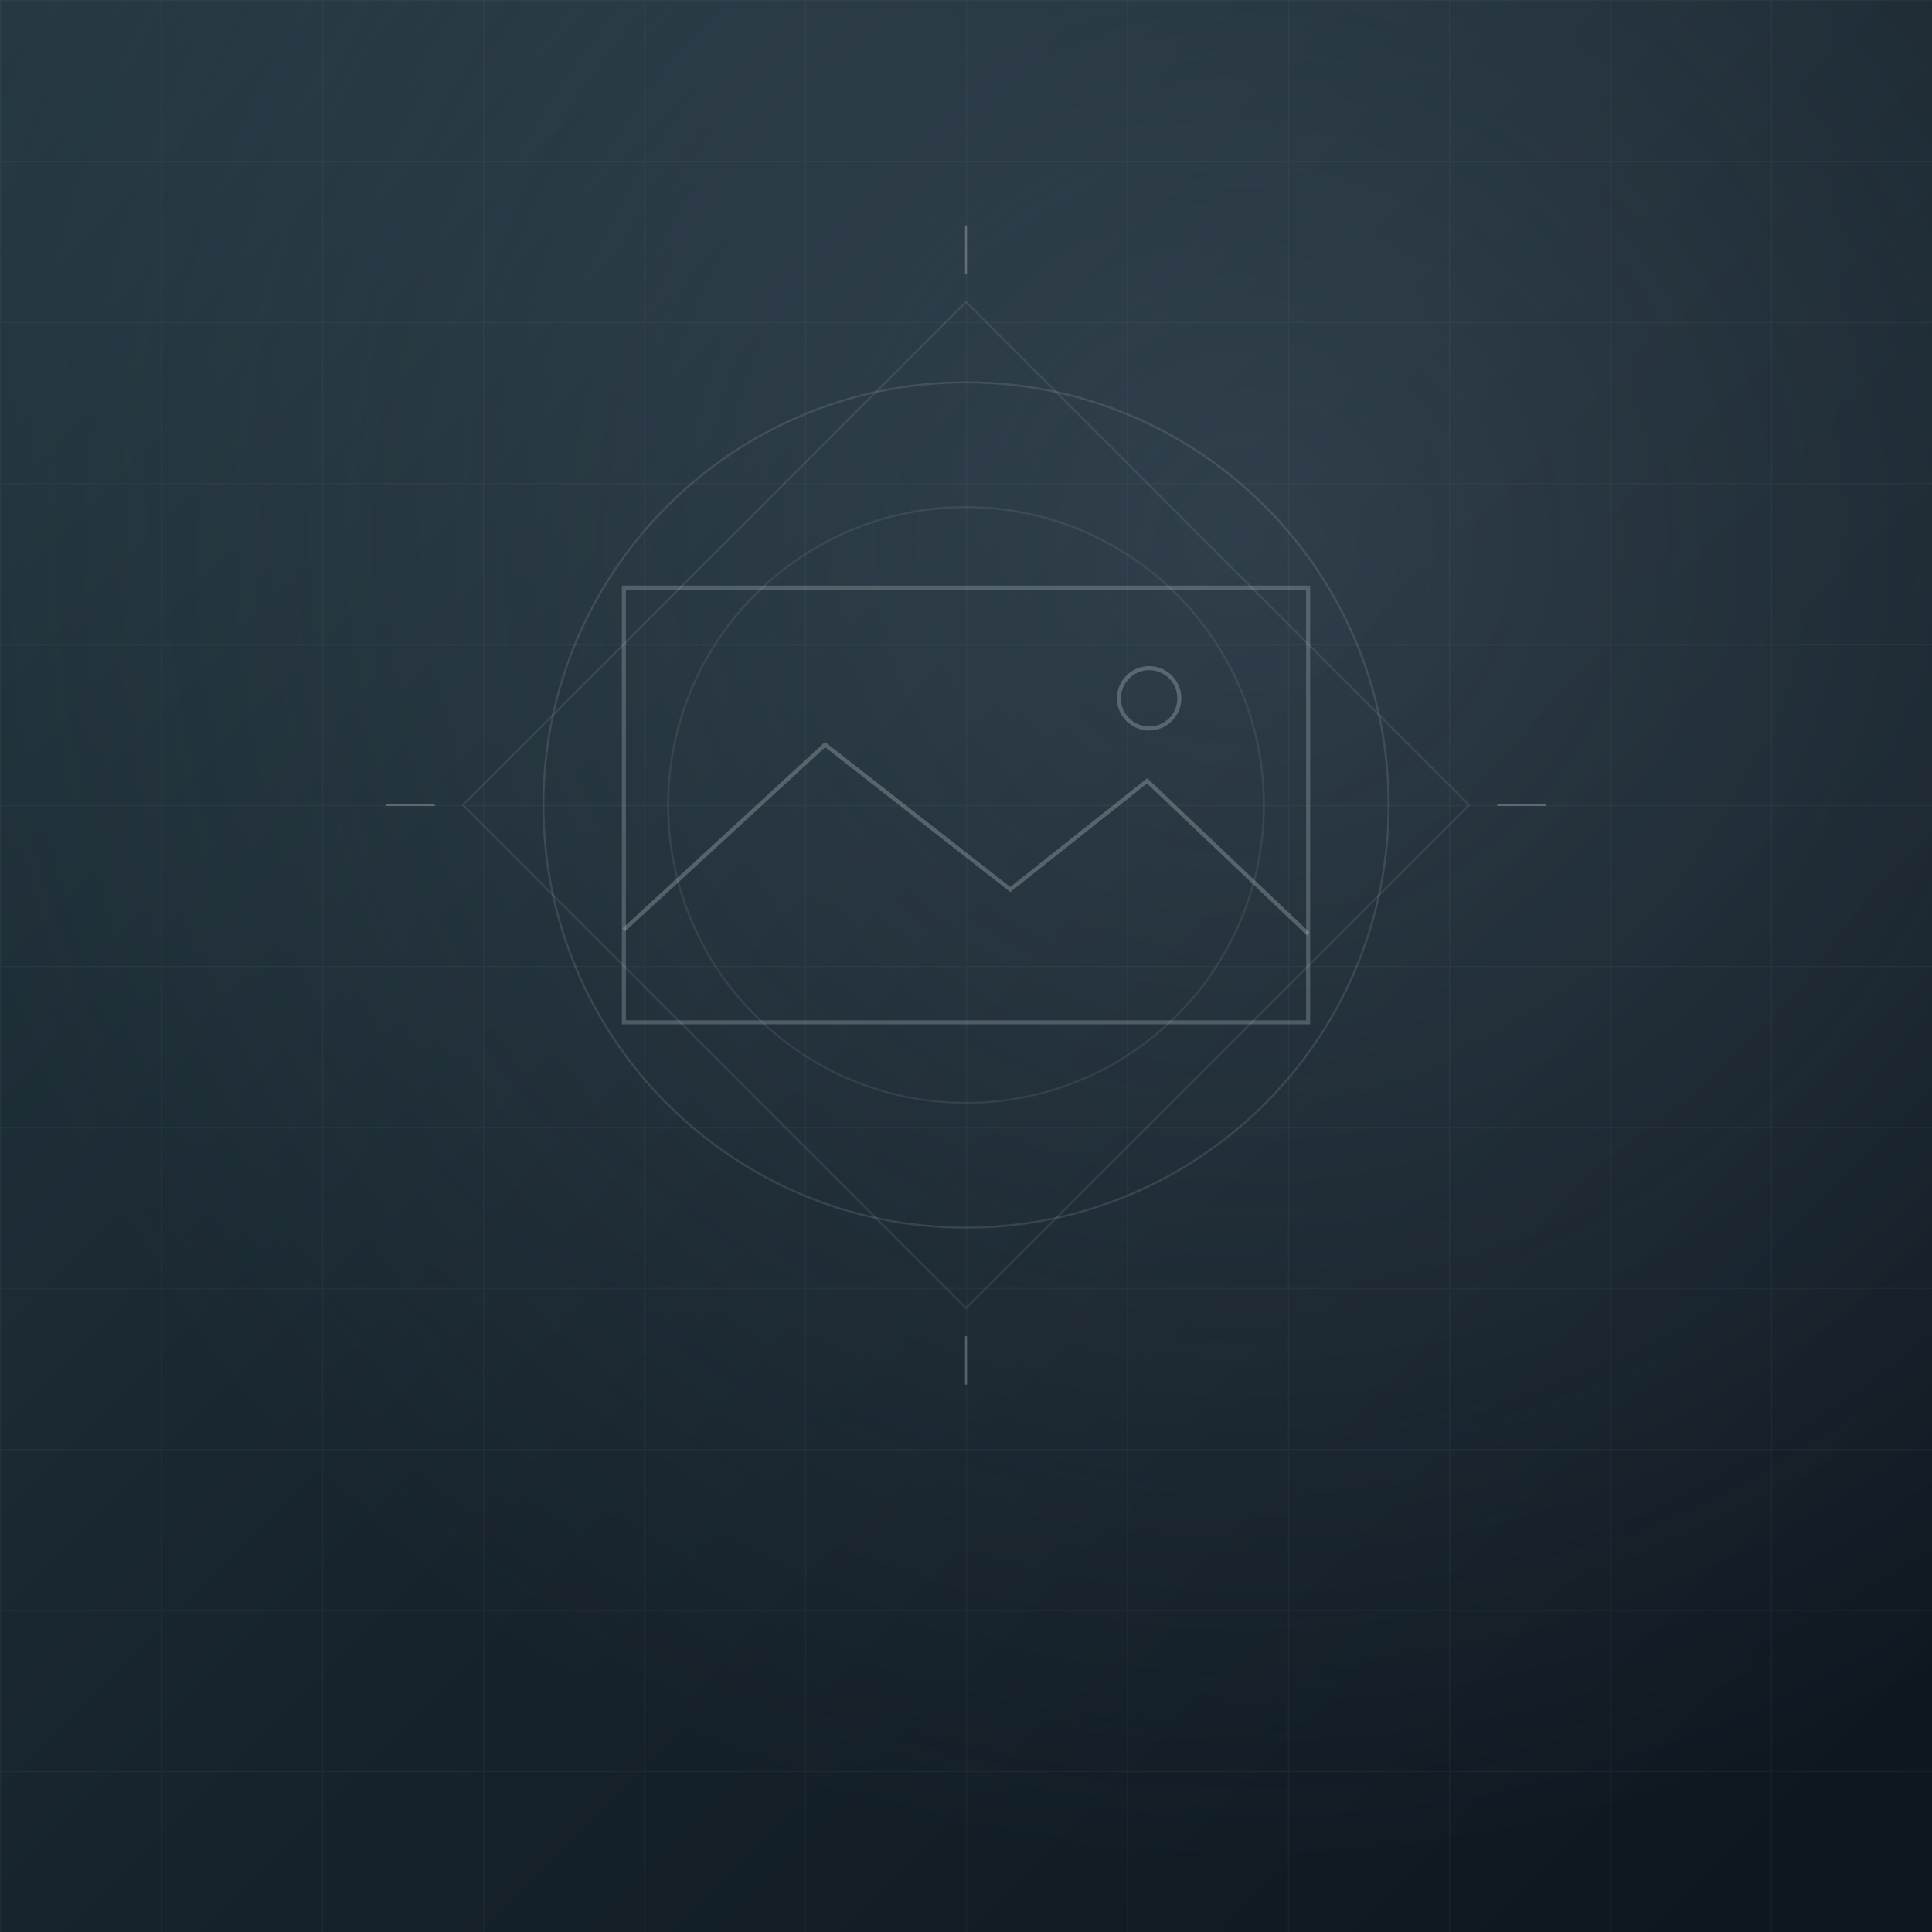
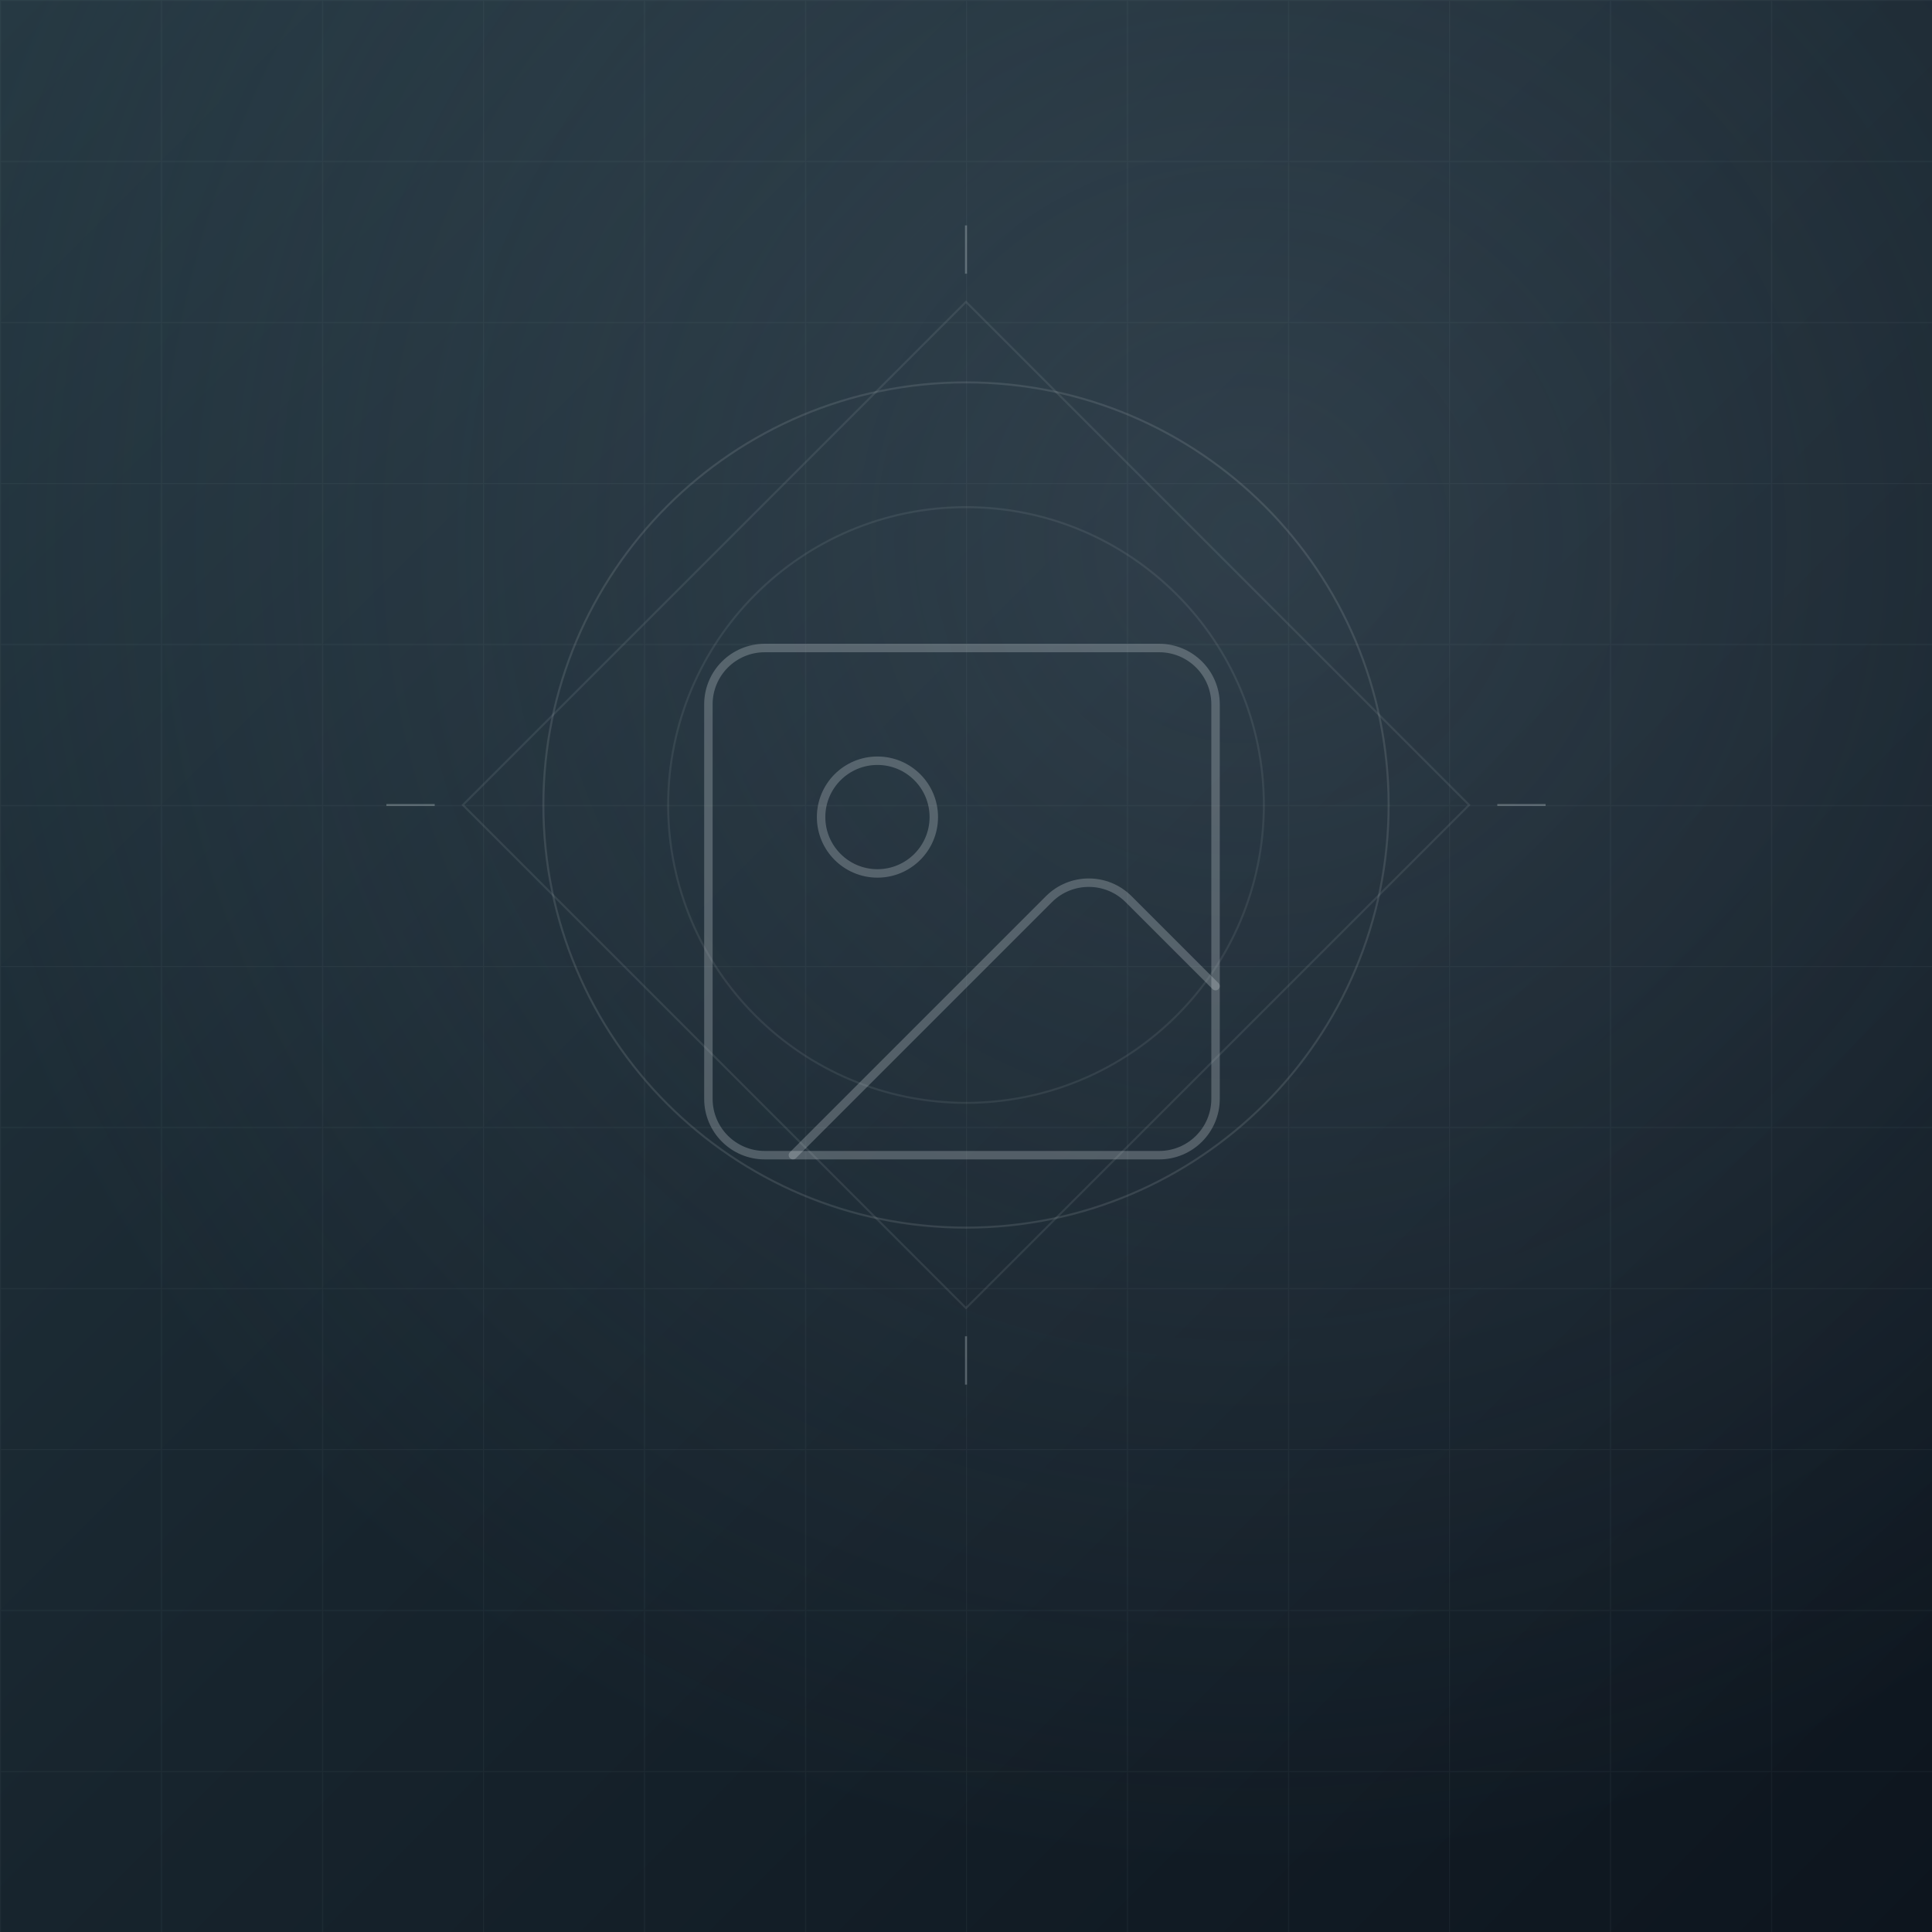
<svg xmlns="http://www.w3.org/2000/svg" width="960" height="960" viewBox="0 0 960 960" fill="none">
  <defs>
    <linearGradient id="surface" x1="0" y1="0" x2="960" y2="960" gradientUnits="userSpaceOnUse">
      <stop stop-color="#263943" />
      <stop offset=".5" stop-color="#17242d" />
      <stop offset="1" stop-color="#0d151e" />
    </linearGradient>
    <radialGradient id="light" cx="0" cy="0" r="1" gradientTransform="translate(620 265) rotate(125) scale(670)" gradientUnits="userSpaceOnUse">
      <stop stop-color="#6b7f91" stop-opacity=".28" />
      <stop offset="1" stop-color="#6b7f91" stop-opacity="0" />
    </radialGradient>
    <pattern id="grid" width="80" height="80" patternUnits="userSpaceOnUse">
      <path d="M80 0H0V80" stroke="#d7e1e4" stroke-opacity=".045" />
    </pattern>
  </defs>
  <path fill="url(#surface)" d="M0 0h960v960H0z" />
  <path fill="url(#light)" d="M0 0h960v960H0z" />
  <path fill="url(#grid)" d="M0 0h960v960H0z" />
  <g stroke="#d7e1e4">
    <circle cx="480" cy="400" r="210" stroke-opacity=".13" />
    <circle cx="480" cy="400" r="148" stroke-opacity=".09" />
    <path d="m480 150 250 250-250 250-250-250Z" stroke-opacity=".1" />
-     <path d="M310 292h340v216H310z" stroke-opacity=".24" stroke-width="2" />
-     <path d="m310 462 100-92 92 72 68-54 80 76" stroke-opacity=".27" stroke-width="2" />
-     <circle cx="571" cy="347" r="15" stroke-opacity=".27" stroke-width="2" />
+     <g transform="translate(310 280) scale(14)" fill="none" stroke-width=".3" stroke-opacity=".27" stroke-linecap="round" stroke-linejoin="round">
+       <rect width="18" height="18" x="3" y="3" rx="2" ry="2" />
+       <circle cx="9" cy="9" r="2" />
+       <path d="m21 15-3.086-3.086a2 2 0 0 0-2.828 0L6 21" />
+     </g>
    <path d="M480 112v24m0 528v24M192 400h24m528 0h24" stroke-opacity=".3" />
  </g>
</svg>
